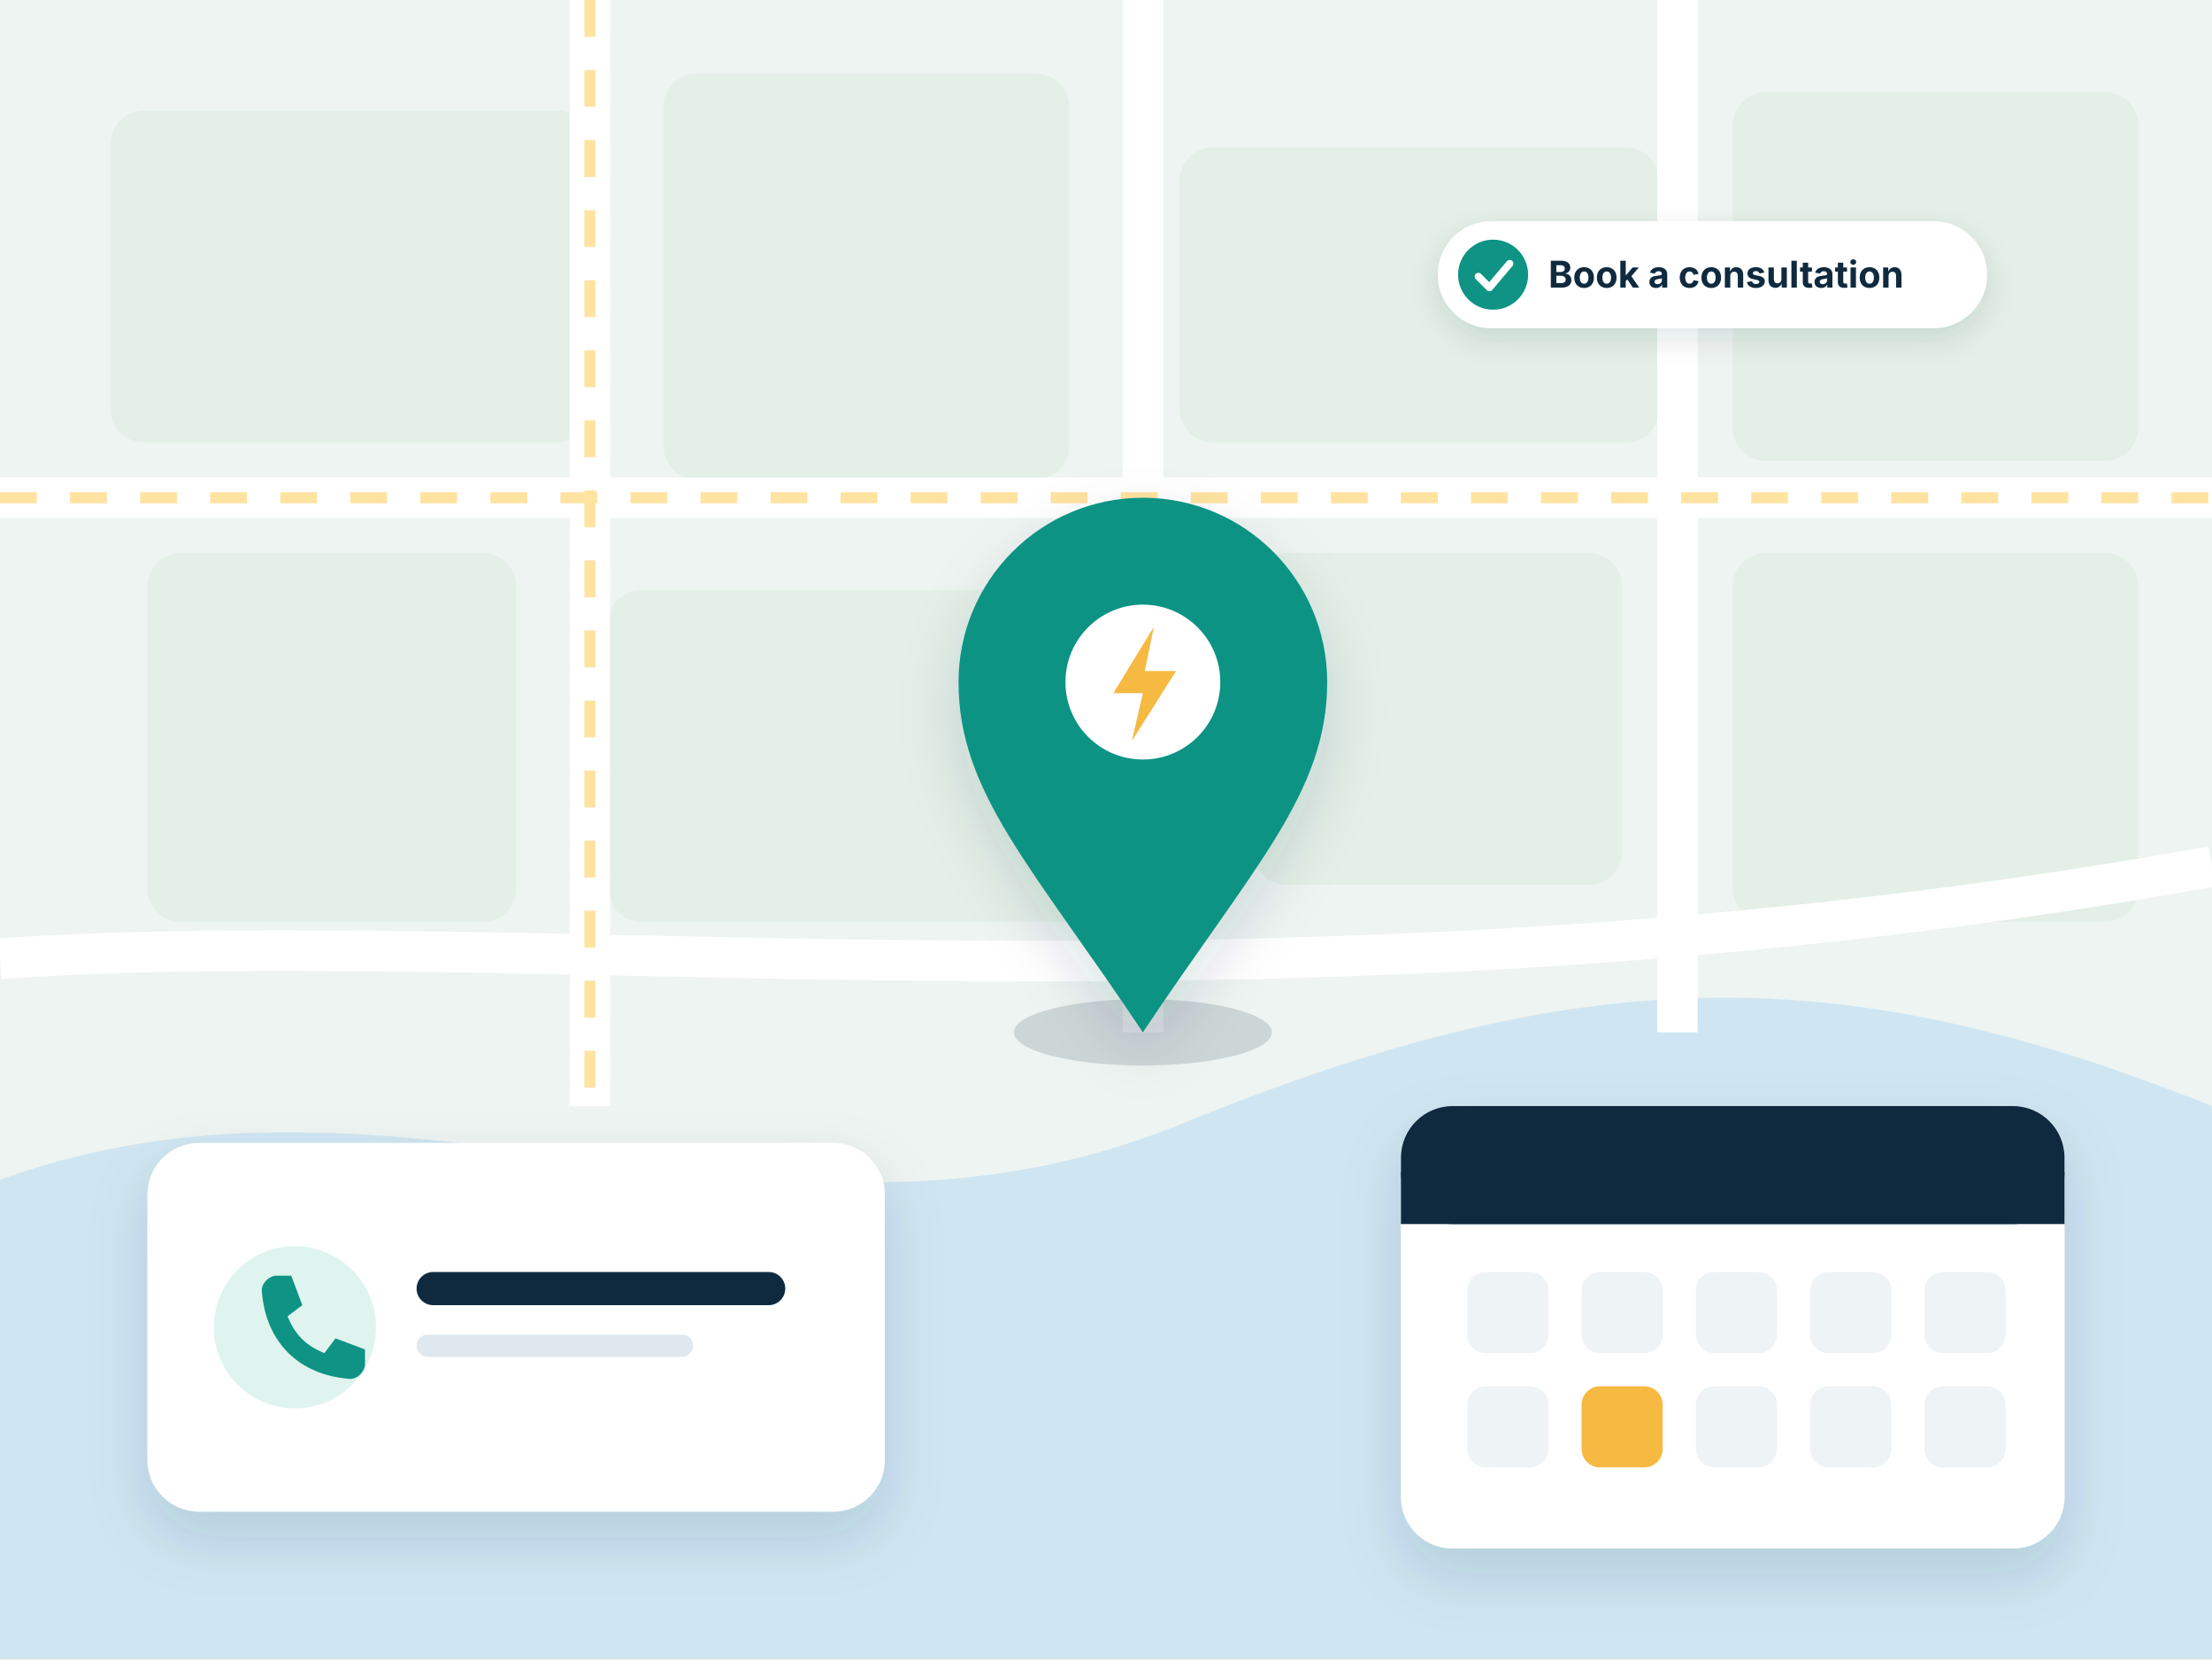
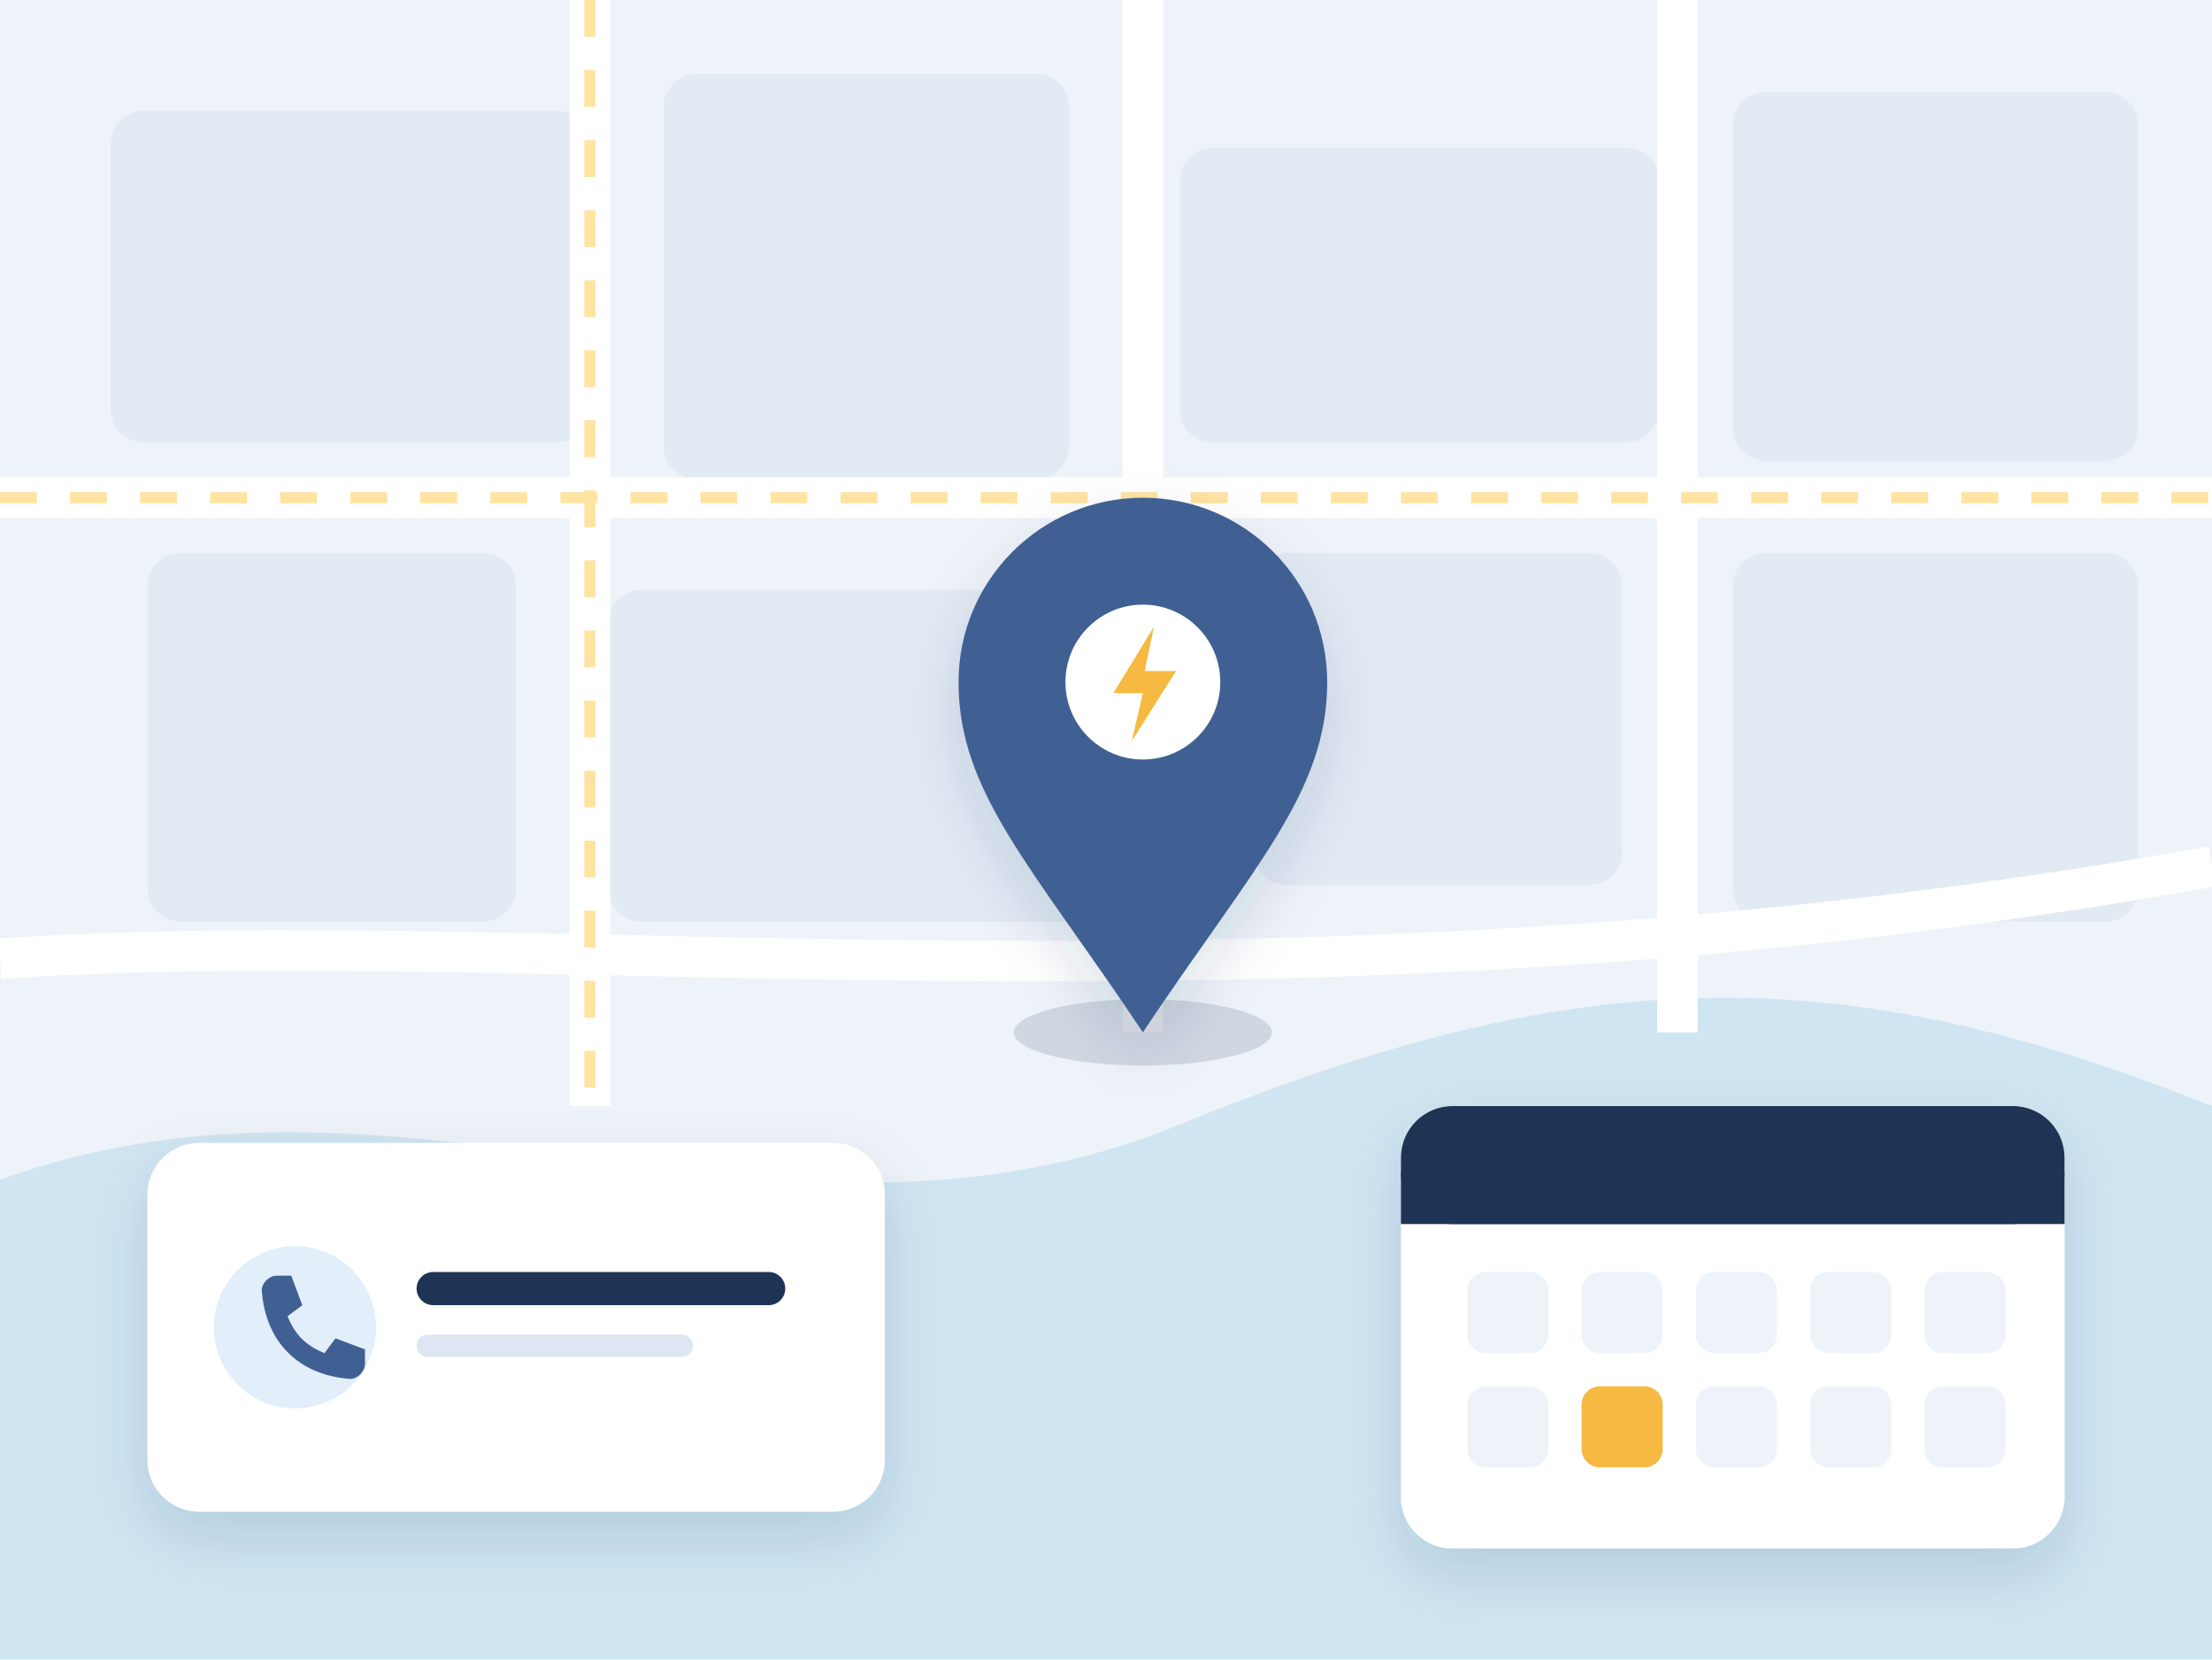
<svg xmlns="http://www.w3.org/2000/svg" viewBox="0 0 1200 900" width="1200" height="900">
  <defs>
    <linearGradient id="sky" x1="0" y1="0" x2="0" y2="1">
      <stop offset="0" stop-color="#d9eff3" />
      <stop offset="0.65" stop-color="#eef7f6" />
      <stop offset="1" stop-color="#fbf6ea" />
    </linearGradient>
    <linearGradient id="dusk" x1="0" y1="0" x2="0" y2="1">
      <stop offset="0" stop-color="#0f2a3f" />
      <stop offset="1" stop-color="#1d4766" />
    </linearGradient>
    <radialGradient id="sunGlow" cx="0.5" cy="0.5" r="0.5">
      <stop offset="0" stop-color="#f6b941" stop-opacity="0.55" />
      <stop offset="1" stop-color="#f6b941" stop-opacity="0" />
    </radialGradient>
    <radialGradient id="lampGlow" cx="0.5" cy="0.5" r="0.5">
      <stop offset="0" stop-color="#ffe7a8" stop-opacity="0.85" />
      <stop offset="1" stop-color="#ffe7a8" stop-opacity="0" />
    </radialGradient>
    <linearGradient id="warmGlass" x1="0" y1="0" x2="1" y2="1">
      <stop offset="0" stop-color="#fff1c7" />
      <stop offset="1" stop-color="#ffd06a" />
    </linearGradient>
    <linearGradient id="coolGlass" x1="0" y1="0" x2="1" y2="1">
      <stop offset="0" stop-color="#e9f7fb" />
      <stop offset="1" stop-color="#b9e0ea" />
    </linearGradient>
    <linearGradient id="metal" x1="0" y1="0" x2="1" y2="0">
      <stop offset="0" stop-color="#e7edf1" />
      <stop offset="0.5" stop-color="#ffffff" />
      <stop offset="1" stop-color="#d6e0e7" />
    </linearGradient>
    <linearGradient id="cone" x1="0" y1="0" x2="0" y2="1">
      <stop offset="0" stop-color="#ffe7a8" stop-opacity="0.75" />
      <stop offset="1" stop-color="#ffe7a8" stop-opacity="0" />
    </linearGradient>
    <filter id="shadow" x="-20%" y="-20%" width="140%" height="160%">
-       <feDropShadow dx="0" dy="14" stdDeviation="16" flood-color="#0f2a3f" flood-opacity="0.14" />
+       <feDropShadow dx="0" dy="14" stdDeviation="16" flood-color="#1f3354" flood-opacity="0.14" />
    </filter>
    <filter id="softShadow" x="-20%" y="-20%" width="140%" height="160%">
-       <feDropShadow dx="0" dy="6" stdDeviation="8" flood-color="#0f2a3f" flood-opacity="0.12" />
+       <feDropShadow dx="0" dy="6" stdDeviation="8" flood-color="#1f3354" flood-opacity="0.12" />
    </filter>
  </defs>
-   <rect width="1200" height="900" fill="#eef4f2" />
+   <rect width="1200" height="900" fill="#eef3f9" />
  <path d="M0 640 C 220 560, 420 700, 640 610 S 1000 520, 1200 600 V 900 H 0 Z" fill="#cfe6f2" />
-   <g fill="#e3efe7">
+   <g fill="#e2eaf4">
    <rect x="60" y="60" width="260" height="180" rx="18" />
    <rect x="360" y="40" width="220" height="220" rx="18" />
    <rect x="640" y="80" width="260" height="160" rx="18" />
    <rect x="940" y="50" width="220" height="200" rx="18" />
    <rect x="80" y="300" width="200" height="200" rx="18" />
    <rect x="330" y="320" width="280" height="180" rx="18" />
    <rect x="680" y="300" width="200" height="180" rx="18" />
    <rect x="940" y="300" width="220" height="200" rx="18" />
  </g>
  <path d="M0 270 H 1200 M 320 0 V 600 M 620 0 V 560 M 910 0 V 560 M 0 520 C 300 500, 700 560, 1200 470" stroke="#fff" stroke-width="22" fill="none" />
  <path d="M0 270 H 1200 M 320 0 V 600" stroke="#ffe3a1" stroke-width="6" fill="none" stroke-dasharray="20 18" />
-   <ellipse cx="620" cy="560" rx="70" ry="18" fill="#0f2a3f" opacity="0.15" />
+   <ellipse cx="620" cy="560" rx="70" ry="18" fill="#1f3354" opacity="0.15" />
  <g filter="url(#shadow)">
-     <path d="M620 560 C 560 470, 520 430, 520 370 A 100 100 0 0 1 720 370 C 720 430, 680 470, 620 560 Z" fill="#0e9384" />
+     <path d="M620 560 C 560 470, 520 430, 520 370 A 100 100 0 0 1 720 370 C 720 430, 680 470, 620 560 Z" fill="#406093" />
  </g>
  <circle cx="620" cy="370" r="42" fill="#fff" />
  <path d="M626 340 L 604 376 H 620 L 614 402 L 638 364 H 621 Z" fill="#f6b941" />
  <g filter="url(#shadow)">
    <rect x="80" y="620" width="400" height="200" rx="28" fill="#fff" />
  </g>
-   <circle cx="160" cy="720" r="44" fill="#dff4ef" />
-   <path d="M142 700 C 142 696 146 692 150 692 L 158 692 L 164 708 L 156 714 C 160 724 166 730 176 734 L 182 726 L 198 732 L 198 740 C 198 744 194 748 190 748 C 162 746 144 728 142 700 Z" fill="#0e9384" />
-   <rect x="226" y="690" width="200" height="18" rx="9" fill="#0f2a3f" />
-   <rect x="226" y="724" width="150" height="12" rx="6" fill="#dfe8ee" />
+   <circle cx="160" cy="720" r="44" fill="#e3eefb" />
+   <path d="M142 700 C 142 696 146 692 150 692 L 158 692 L 164 708 L 156 714 C 160 724 166 730 176 734 L 182 726 L 198 732 L 198 740 C 198 744 194 748 190 748 C 162 746 144 728 142 700 Z" fill="#406093" />
+   <rect x="226" y="690" width="200" height="18" rx="9" fill="#1f3354" />
+   <rect x="226" y="724" width="150" height="12" rx="6" fill="#dde6f2" />
  <g filter="url(#shadow)">
    <rect x="760" y="600" width="360" height="240" rx="28" fill="#fff" />
  </g>
-   <rect x="760" y="600" width="360" height="64" rx="28" fill="#0f2a3f" />
-   <rect x="760" y="636" width="360" height="28" fill="#0f2a3f" />
-   <rect x="796" y="690" width="44" height="44" rx="10" fill="#eef3f6" />
-   <rect x="858" y="690" width="44" height="44" rx="10" fill="#eef3f6" />
-   <rect x="920" y="690" width="44" height="44" rx="10" fill="#eef3f6" />
-   <rect x="982" y="690" width="44" height="44" rx="10" fill="#eef3f6" />
-   <rect x="1044" y="690" width="44" height="44" rx="10" fill="#eef3f6" />
-   <rect x="796" y="752" width="44" height="44" rx="10" fill="#eef3f6" />
+   <rect x="760" y="600" width="360" height="64" rx="28" fill="#1f3354" />
+   <rect x="760" y="636" width="360" height="28" fill="#1f3354" />
+   <rect x="796" y="690" width="44" height="44" rx="10" fill="#eef3fa" />
+   <rect x="858" y="690" width="44" height="44" rx="10" fill="#eef3fa" />
+   <rect x="920" y="690" width="44" height="44" rx="10" fill="#eef3fa" />
+   <rect x="982" y="690" width="44" height="44" rx="10" fill="#eef3fa" />
+   <rect x="1044" y="690" width="44" height="44" rx="10" fill="#eef3fa" />
+   <rect x="796" y="752" width="44" height="44" rx="10" fill="#eef3fa" />
  <rect x="858" y="752" width="44" height="44" rx="10" fill="#f6b941" />
-   <rect x="920" y="752" width="44" height="44" rx="10" fill="#eef3f6" />
-   <rect x="982" y="752" width="44" height="44" rx="10" fill="#eef3f6" />
-   <rect x="1044" y="752" width="44" height="44" rx="10" fill="#eef3f6" />
-   <g filter="url(#softShadow)">
-     <rect x="780" y="120" width="298" height="58" rx="29" fill="#fff" />
-   </g>
-   <circle cx="810" cy="149" r="19" fill="#0e9384" />
-   <path d="M802 150 L 808 156 L 819 143" stroke="#fff" stroke-width="4" fill="none" stroke-linecap="round" stroke-linejoin="round" />
-   <text x="840" y="156" font-family="Inter, 'Segoe UI', Roboto, Arial, sans-serif" font-size="20" font-weight="700" fill="#0f2a3f">Book a consultation</text>
+   <rect x="920" y="752" width="44" height="44" rx="10" fill="#eef3fa" />
+   <rect x="982" y="752" width="44" height="44" rx="10" fill="#eef3fa" />
+   <rect x="1044" y="752" width="44" height="44" rx="10" fill="#eef3fa" />
</svg>
